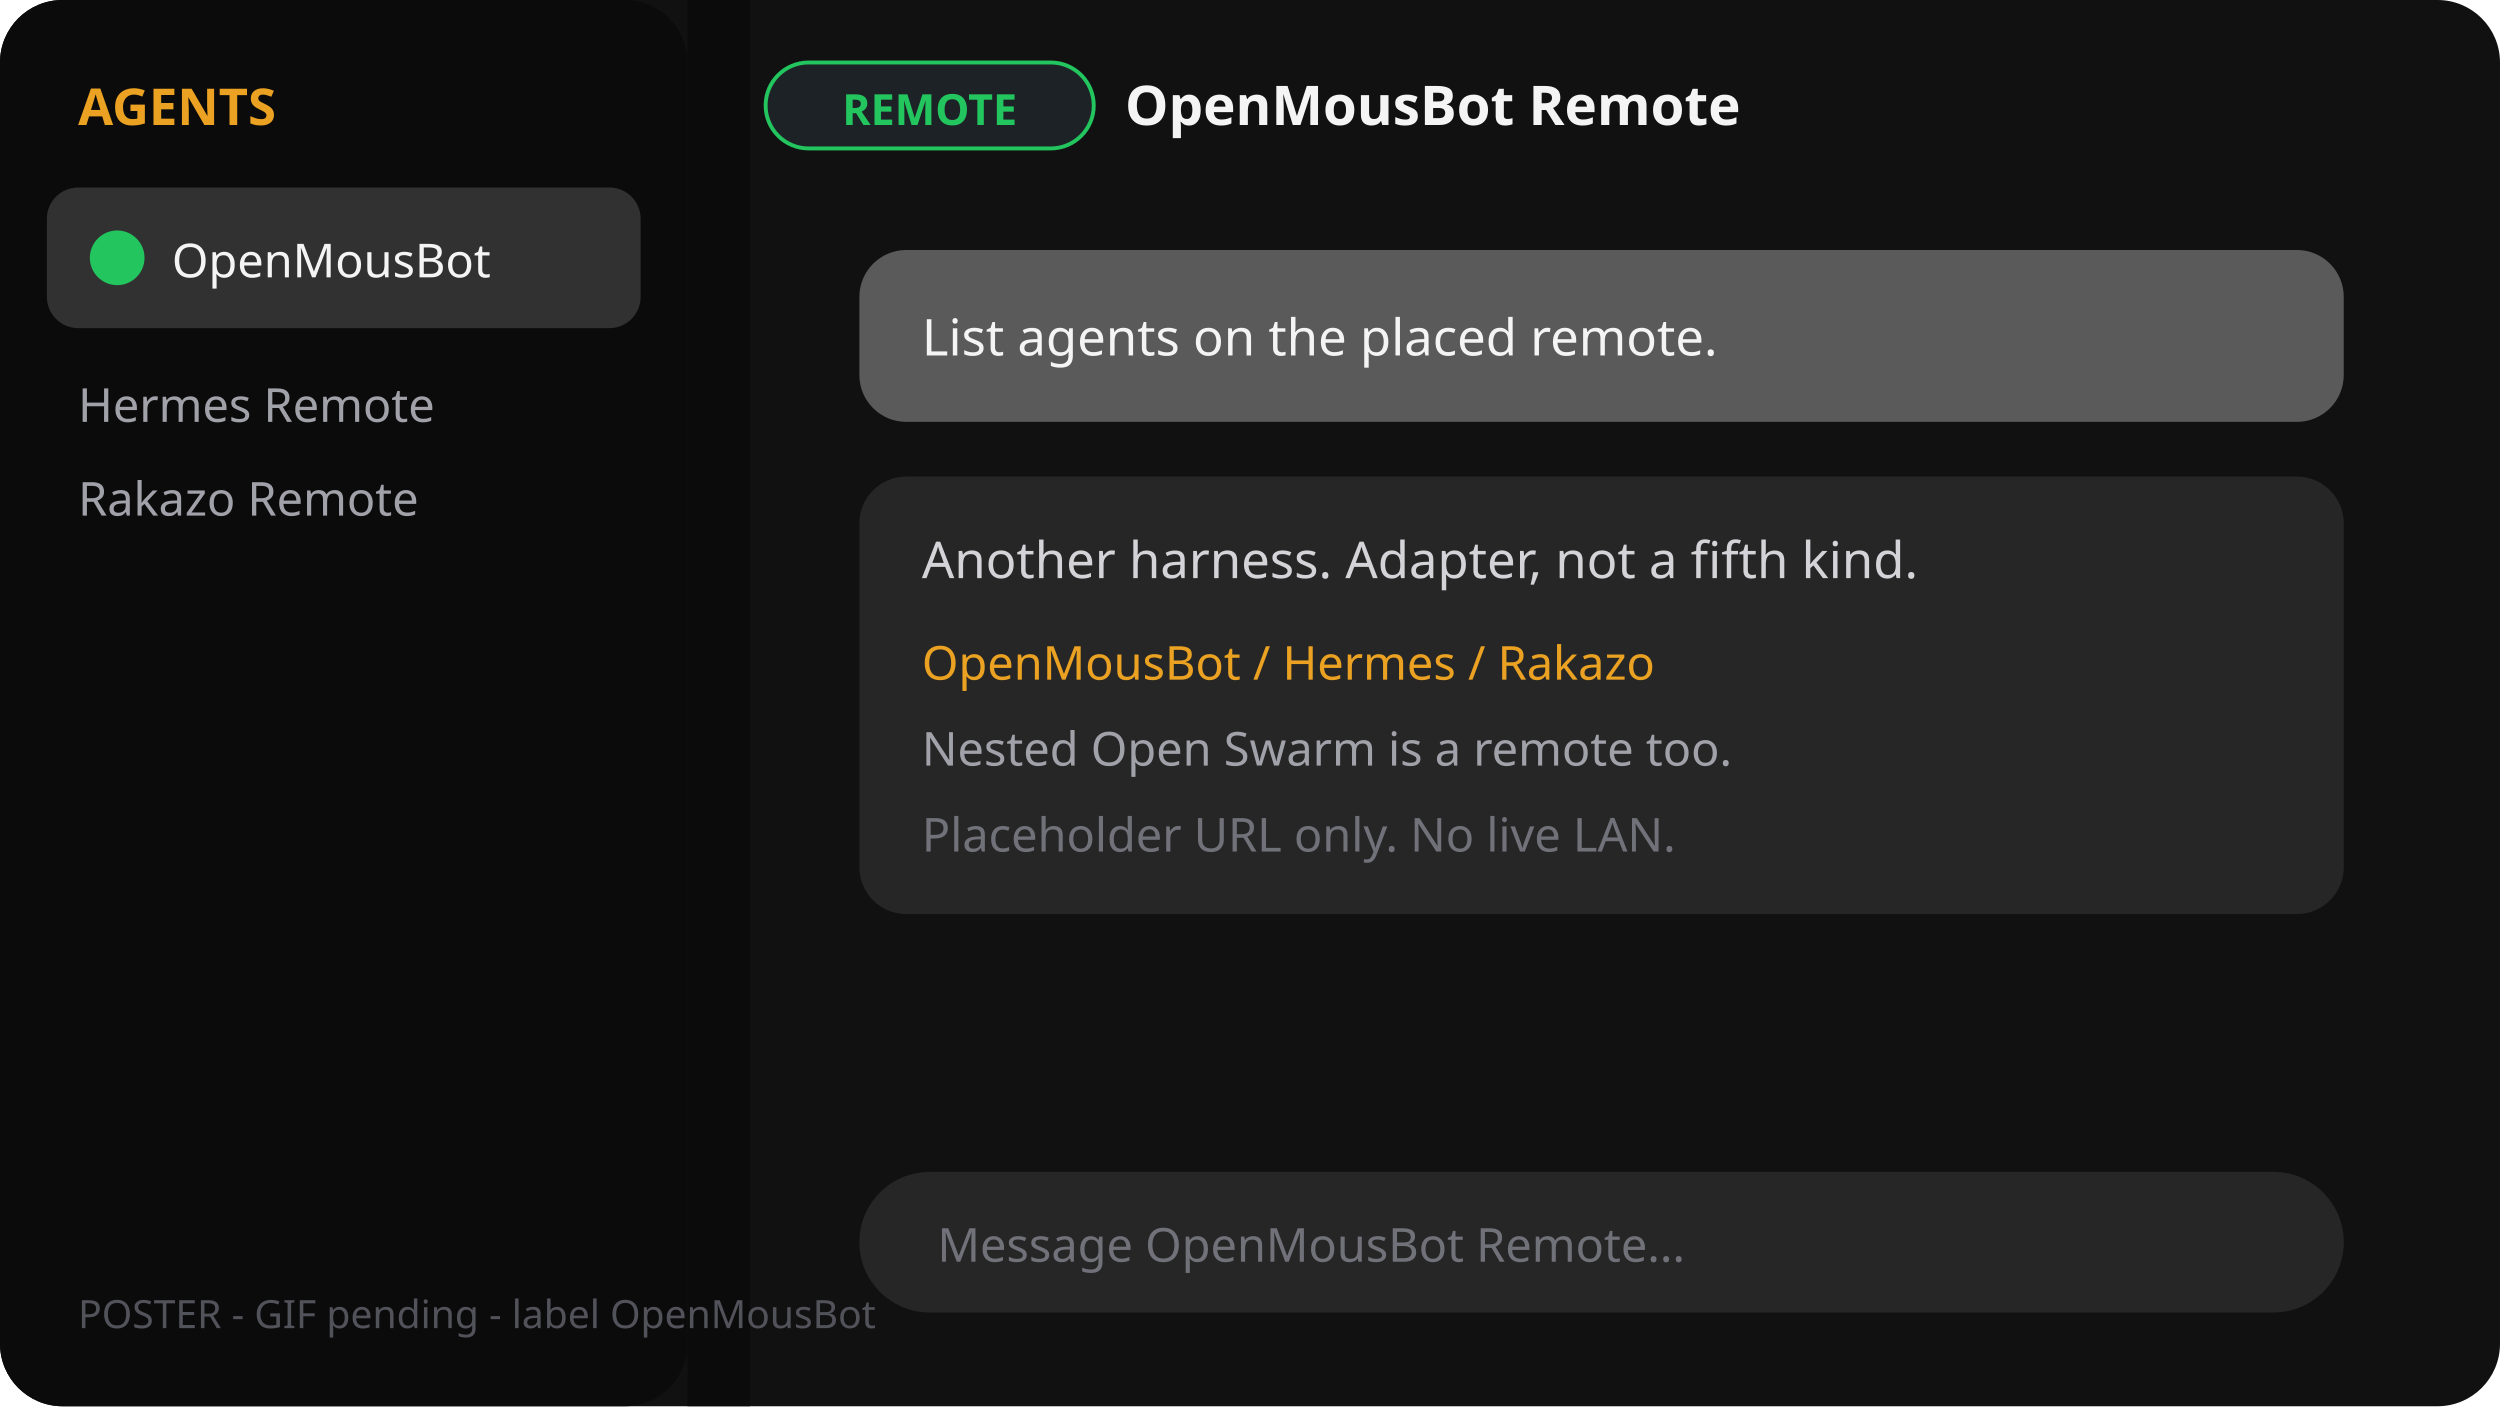
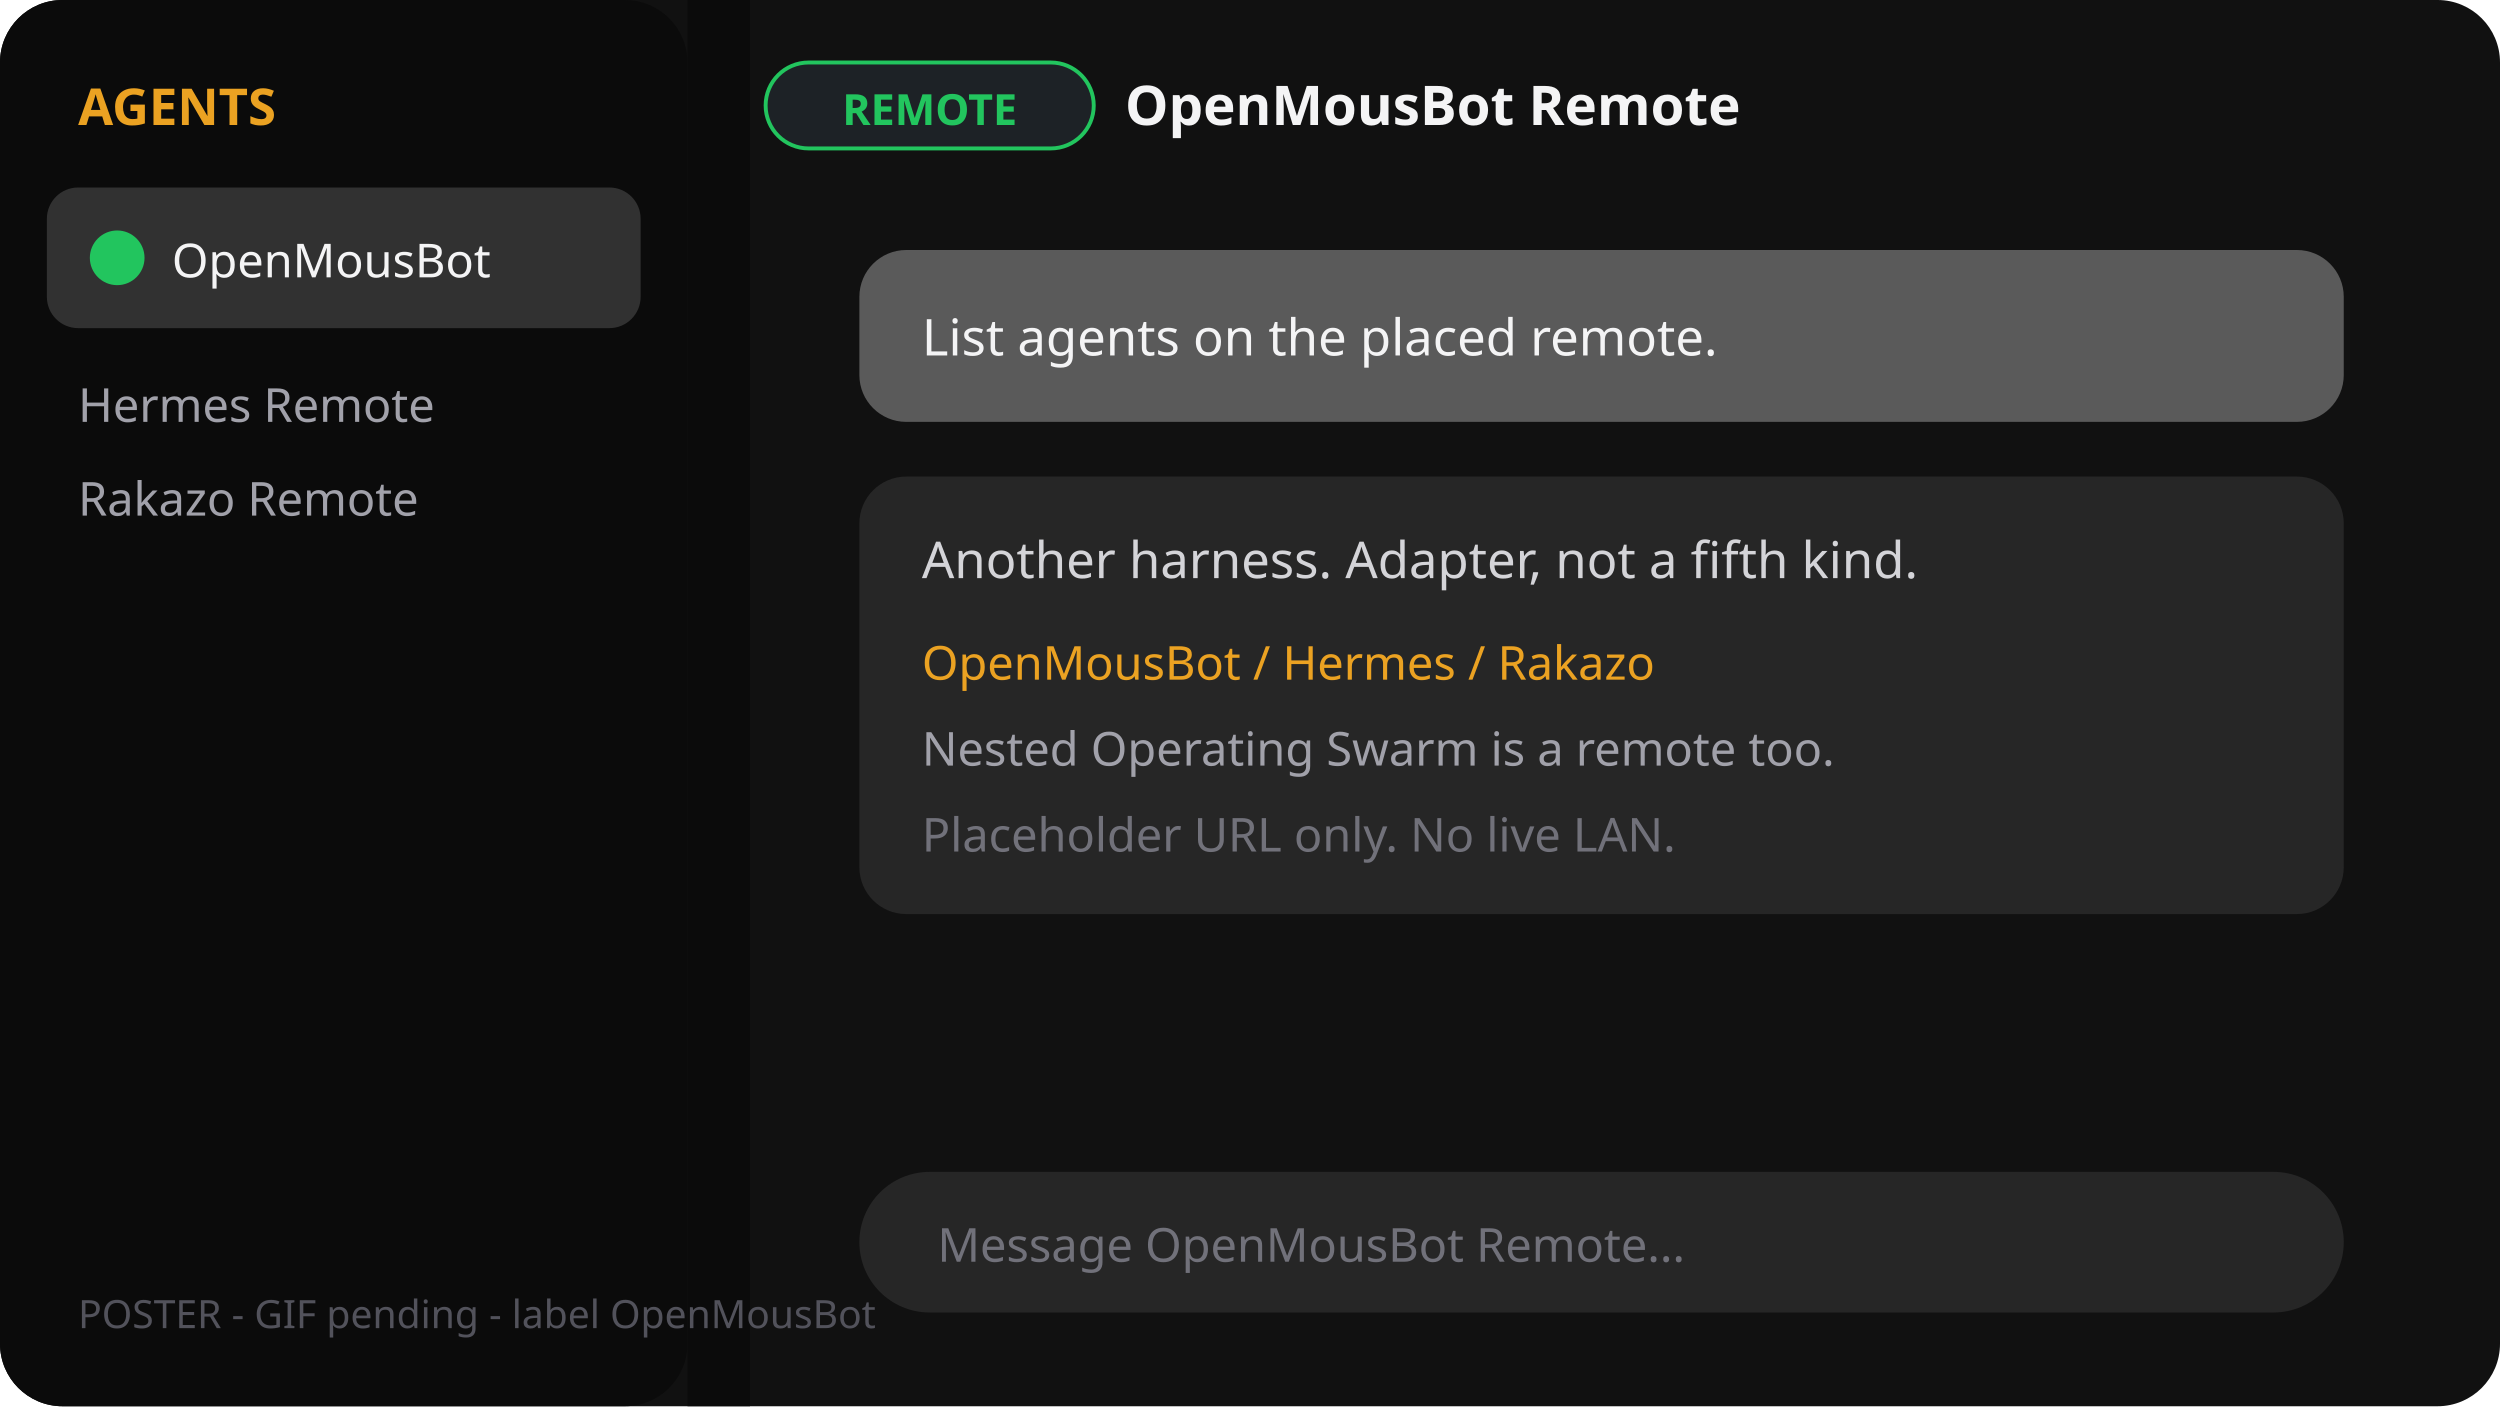
<svg xmlns="http://www.w3.org/2000/svg" viewBox="0 0 640 360" role="img" aria-labelledby="title desc">
  <rect width="640" height="360" rx="16" fill="#111111" />
  <rect x="0" y="0" width="176" height="360" rx="16" fill="#0b0b0b" />
  <rect x="176" y="0" width="16" height="360" fill="#0b0b0b" />
  <text x="20" y="32" fill="#EBA222" font-family="ui-sans-serif, system-ui, sans-serif" font-size="13" font-weight="700">AGENTS</text>
  <rect x="12" y="48" width="152" height="36" rx="8" fill="#313131" />
  <circle cx="30" cy="66" r="7" fill="#22c55e" />
  <text x="44" y="71" fill="#f4f4f5" font-family="ui-sans-serif, system-ui, sans-serif" font-size="12">OpenMousBot</text>
  <text x="20" y="108" fill="#a1a1aa" font-family="ui-sans-serif, system-ui, sans-serif" font-size="12">Hermes Remote</text>
  <text x="20" y="132" fill="#a1a1aa" font-family="ui-sans-serif, system-ui, sans-serif" font-size="12">Rakazo Remote</text>
  <rect x="196" y="16" width="84" height="22" rx="11" fill="#1D2226" stroke="#22c55e" stroke-width="1" />
  <text x="238" y="32" text-anchor="middle" fill="#22c55e" font-family="ui-sans-serif, system-ui, sans-serif" font-size="11" font-weight="700">REMOTE</text>
  <text x="288" y="32" fill="#f4f4f5" font-family="ui-sans-serif, system-ui, sans-serif" font-size="14" font-weight="600">OpenMousBot Remote</text>
  <rect x="220" y="64" width="380" height="44" rx="12" fill="#5a5a5a" />
  <text x="236" y="91" fill="#f4f4f5" font-family="ui-sans-serif, system-ui, sans-serif" font-size="13">List agents on the placed remote.</text>
  <rect x="220" y="122" width="380" height="112" rx="12" fill="#262626" />
  <text x="236" y="148" fill="#d4d4d8" font-family="ui-sans-serif, system-ui, sans-serif" font-size="13">Another harness. Adapter, not a fifth kind.</text>
  <text x="236" y="174" fill="#EBA222" font-family="ui-sans-serif, system-ui, sans-serif" font-size="12">OpenMousBot / Hermes / Rakazo</text>
-   <text x="236" y="196" fill="#a1a1aa" font-family="ui-sans-serif, system-ui, sans-serif" font-size="12">Nested Open Swarm is a remote too.</text>
+   <text x="236" y="196" fill="#a1a1aa" font-family="ui-sans-serif, system-ui, sans-serif" font-size="12">Nested Operating Swarm is a remote too.</text>
  <text x="236" y="218" fill="#71717a" font-family="ui-sans-serif, system-ui, sans-serif" font-size="12">Placeholder URL only. No live LAN.</text>
  <rect x="220" y="300" width="380" height="36" rx="18" fill="#262626" />
  <text x="240" y="323" fill="#71717a" font-family="ui-sans-serif, system-ui, sans-serif" font-size="12">Message OpenMousBot Remote...</text>
  <text x="20" y="340" fill="#52525b" font-family="ui-sans-serif, system-ui, sans-serif" font-size="10">POSTER - GIF pending - label OpenMousBot</text>
</svg>
